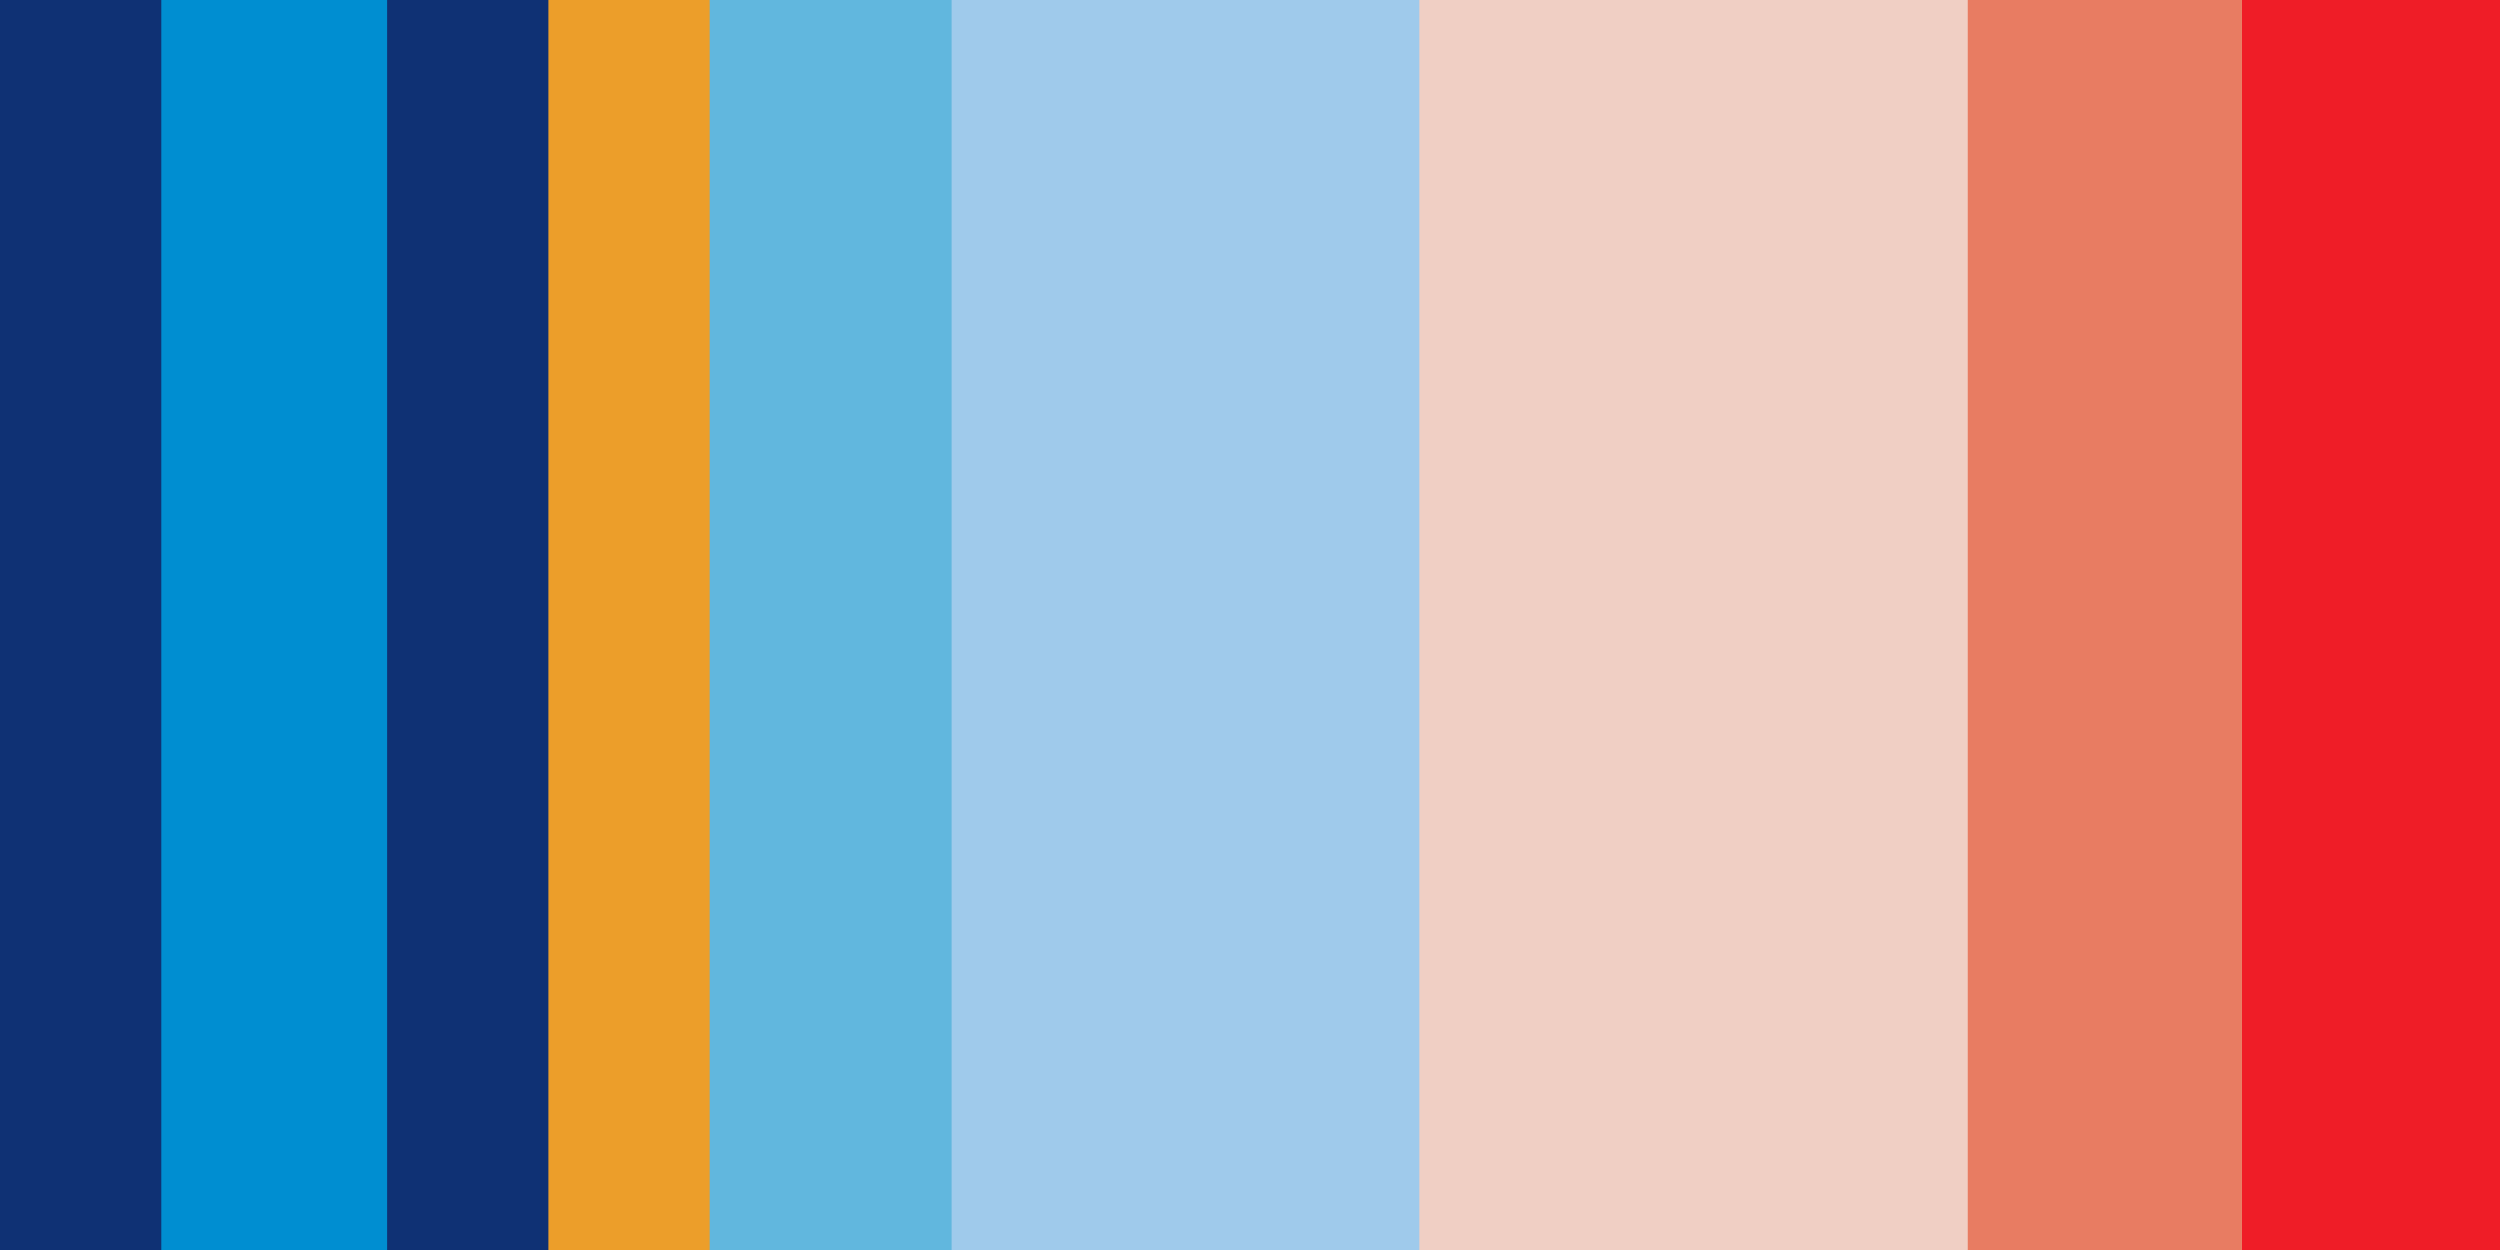
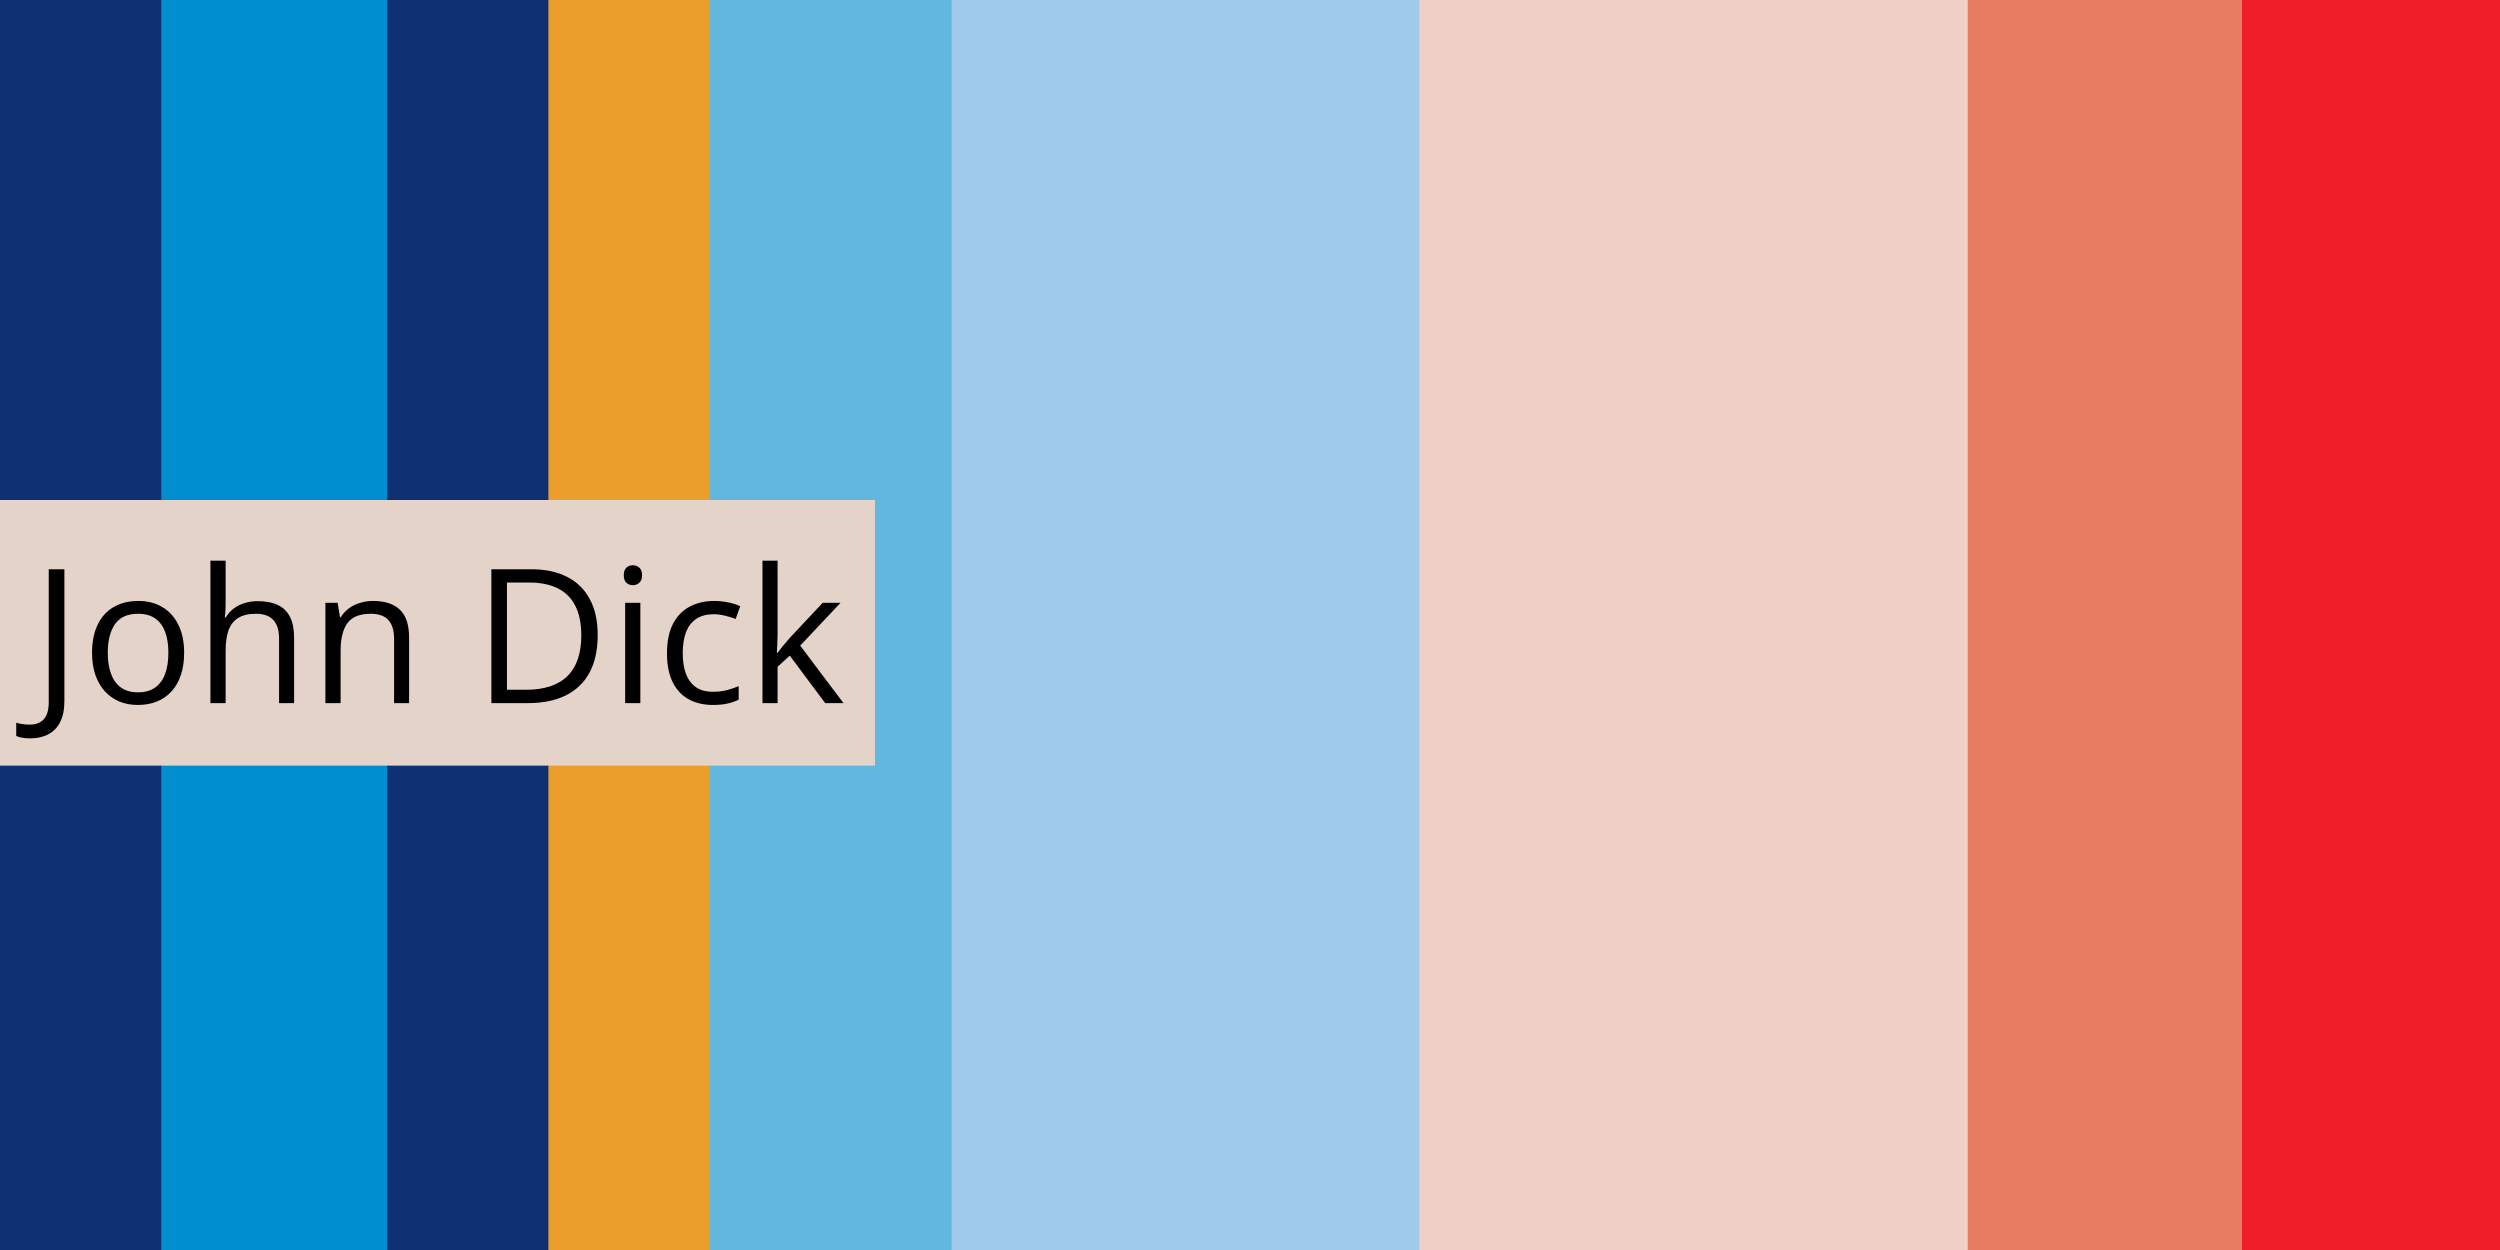
<svg xmlns="http://www.w3.org/2000/svg" width="160" height="80" viewBox="0 0 160 80" fill="none">
  <rect x="24.774" width="38.194" height="80" fill="#EC9E2A" />
  <rect width="35.097" height="80" fill="#0F3174" />
  <rect x="10.323" width="14.452" height="80" fill="#008ED1" />
  <rect x="45.419" width="35.097" height="80" fill="#61B7DE" />
  <path d="M60.903 0H96V80H60.903V0Z" fill="#9FCAEB" />
  <rect x="108.387" width="35.097" height="80" fill="#E87C62" />
  <rect x="90.839" width="35.097" height="80" fill="#F0CFC4" />
  <rect x="143.484" width="16.516" height="80" fill="#EF1D27" />
+   <rect y="32" width="56" height="17" fill="#E4D3C9" />
+   <path d="M1.936 47.256C1.74 47.256 1.568 47.242 1.42 47.215C1.271 47.188 1.145 47.15 1.039 47.103V46.254C1.164 46.293 1.299 46.322 1.443 46.342C1.588 46.365 1.744 46.377 1.912 46.377C2.131 46.377 2.332 46.334 2.516 46.248C2.699 46.162 2.846 46.016 2.955 45.809C3.064 45.602 3.119 45.316 3.119 44.953V36.434H4.121V44.877C4.121 45.412 4.031 45.855 3.852 46.207C3.676 46.559 3.424 46.82 3.096 46.992C2.771 47.168 2.385 47.256 1.936 47.256ZM11.785 41.777C11.785 42.305 11.717 42.775 11.58 43.19C11.443 43.603 11.246 43.953 10.988 44.238C10.73 44.523 10.418 44.742 10.051 44.895C9.688 45.043 9.275 45.117 8.814 45.117C8.385 45.117 7.99 45.043 7.631 44.895C7.275 44.742 6.967 44.523 6.705 44.238C6.447 43.953 6.246 43.603 6.102 43.19C5.961 42.775 5.891 42.305 5.891 41.777C5.891 41.074 6.01 40.477 6.248 39.984C6.486 39.488 6.826 39.111 7.268 38.853C7.713 38.592 8.242 38.461 8.855 38.461C9.441 38.461 9.953 38.592 10.391 38.853C10.832 39.115 11.174 39.494 11.416 39.99C11.662 40.482 11.785 41.078 11.785 41.777ZM6.898 41.777C6.898 42.293 6.967 42.74 7.104 43.119C7.24 43.498 7.451 43.791 7.736 43.998C8.021 44.205 8.389 44.309 8.838 44.309C9.283 44.309 9.648 44.205 9.934 43.998C10.223 43.791 10.435 43.498 10.572 43.119C10.709 42.74 10.777 42.293 10.777 41.777C10.777 41.266 10.709 40.824 10.572 40.453C10.435 40.078 10.225 39.789 9.939 39.586C9.654 39.383 9.285 39.281 8.832 39.281C8.164 39.281 7.674 39.502 7.361 39.943C7.053 40.385 6.898 40.996 6.898 41.777ZM14.44 35.883V38.607C14.44 38.764 14.435 38.922 14.428 39.082C14.42 39.238 14.406 39.383 14.387 39.516H14.451C14.584 39.289 14.752 39.1 14.955 38.947C15.162 38.791 15.396 38.674 15.658 38.596C15.92 38.514 16.197 38.473 16.49 38.473C17.006 38.473 17.436 38.555 17.779 38.719C18.127 38.883 18.387 39.137 18.559 39.48C18.734 39.824 18.822 40.27 18.822 40.816V45H17.861V40.881C17.861 40.346 17.738 39.945 17.492 39.68C17.25 39.414 16.877 39.281 16.373 39.281C15.896 39.281 15.516 39.373 15.23 39.557C14.949 39.736 14.746 40.002 14.621 40.353C14.5 40.705 14.44 41.135 14.44 41.643V45H13.467V35.883H14.44ZM23.867 38.461C24.629 38.461 25.205 38.648 25.596 39.023C25.986 39.395 26.182 39.992 26.182 40.816V45H25.221V40.881C25.221 40.346 25.098 39.945 24.852 39.68C24.609 39.414 24.236 39.281 23.732 39.281C23.021 39.281 22.521 39.482 22.232 39.885C21.943 40.287 21.799 40.871 21.799 41.637V45H20.826V38.578H21.611L21.758 39.504H21.811C21.947 39.277 22.121 39.088 22.332 38.935C22.543 38.779 22.779 38.662 23.041 38.584C23.303 38.502 23.578 38.461 23.867 38.461ZM38.252 40.635C38.252 41.6 38.076 42.406 37.725 43.055C37.373 43.699 36.863 44.185 36.195 44.514C35.531 44.838 34.725 45 33.775 45H31.449V36.434H34.033C34.904 36.434 35.654 36.594 36.283 36.914C36.912 37.23 37.397 37.701 37.736 38.326C38.08 38.947 38.252 39.717 38.252 40.635ZM37.203 40.67C37.203 39.9 37.074 39.266 36.816 38.766C36.562 38.266 36.188 37.895 35.691 37.652C35.199 37.406 34.596 37.283 33.881 37.283H32.445V44.145H33.658C34.838 44.145 35.723 43.853 36.312 43.272C36.906 42.69 37.203 41.822 37.203 40.67ZM40.982 38.578V45H40.01V38.578H40.982ZM40.508 36.176C40.668 36.176 40.805 36.228 40.918 36.334C41.035 36.435 41.094 36.596 41.094 36.815C41.094 37.029 41.035 37.19 40.918 37.295C40.805 37.4 40.668 37.453 40.508 37.453C40.34 37.453 40.199 37.4 40.086 37.295C39.977 37.19 39.922 37.029 39.922 36.815C39.922 36.596 39.977 36.435 40.086 36.334C40.199 36.228 40.34 36.176 40.508 36.176ZM45.617 45.117C45.039 45.117 44.529 44.998 44.088 44.76C43.647 44.522 43.303 44.158 43.057 43.67C42.81 43.182 42.688 42.566 42.688 41.824C42.688 41.047 42.816 40.412 43.074 39.92C43.336 39.424 43.695 39.057 44.152 38.818C44.609 38.58 45.129 38.461 45.711 38.461C46.031 38.461 46.34 38.494 46.637 38.56C46.938 38.623 47.184 38.703 47.375 38.801L47.082 39.615C46.887 39.537 46.66 39.467 46.402 39.404C46.148 39.342 45.91 39.31 45.688 39.31C45.242 39.31 44.871 39.406 44.574 39.598C44.281 39.789 44.06 40.07 43.912 40.441C43.768 40.812 43.695 41.27 43.695 41.812C43.695 42.332 43.766 42.775 43.906 43.143C44.051 43.51 44.264 43.791 44.545 43.986C44.83 44.178 45.185 44.273 45.611 44.273C45.951 44.273 46.258 44.238 46.531 44.168C46.805 44.094 47.053 44.008 47.275 43.91V44.777C47.06 44.887 46.82 44.971 46.555 45.029C46.293 45.088 45.98 45.117 45.617 45.117ZM49.766 35.883V40.617C49.766 40.773 49.76 40.965 49.748 41.191C49.736 41.414 49.727 41.611 49.719 41.783H49.76C49.842 41.682 49.961 41.531 50.117 41.332C50.277 41.133 50.412 40.973 50.522 40.852L52.654 38.578H53.797L51.213 41.32L53.984 45H52.812L50.545 41.959L49.766 42.674V45H48.799V35.883H49.766Z" fill="black" />
</svg>
